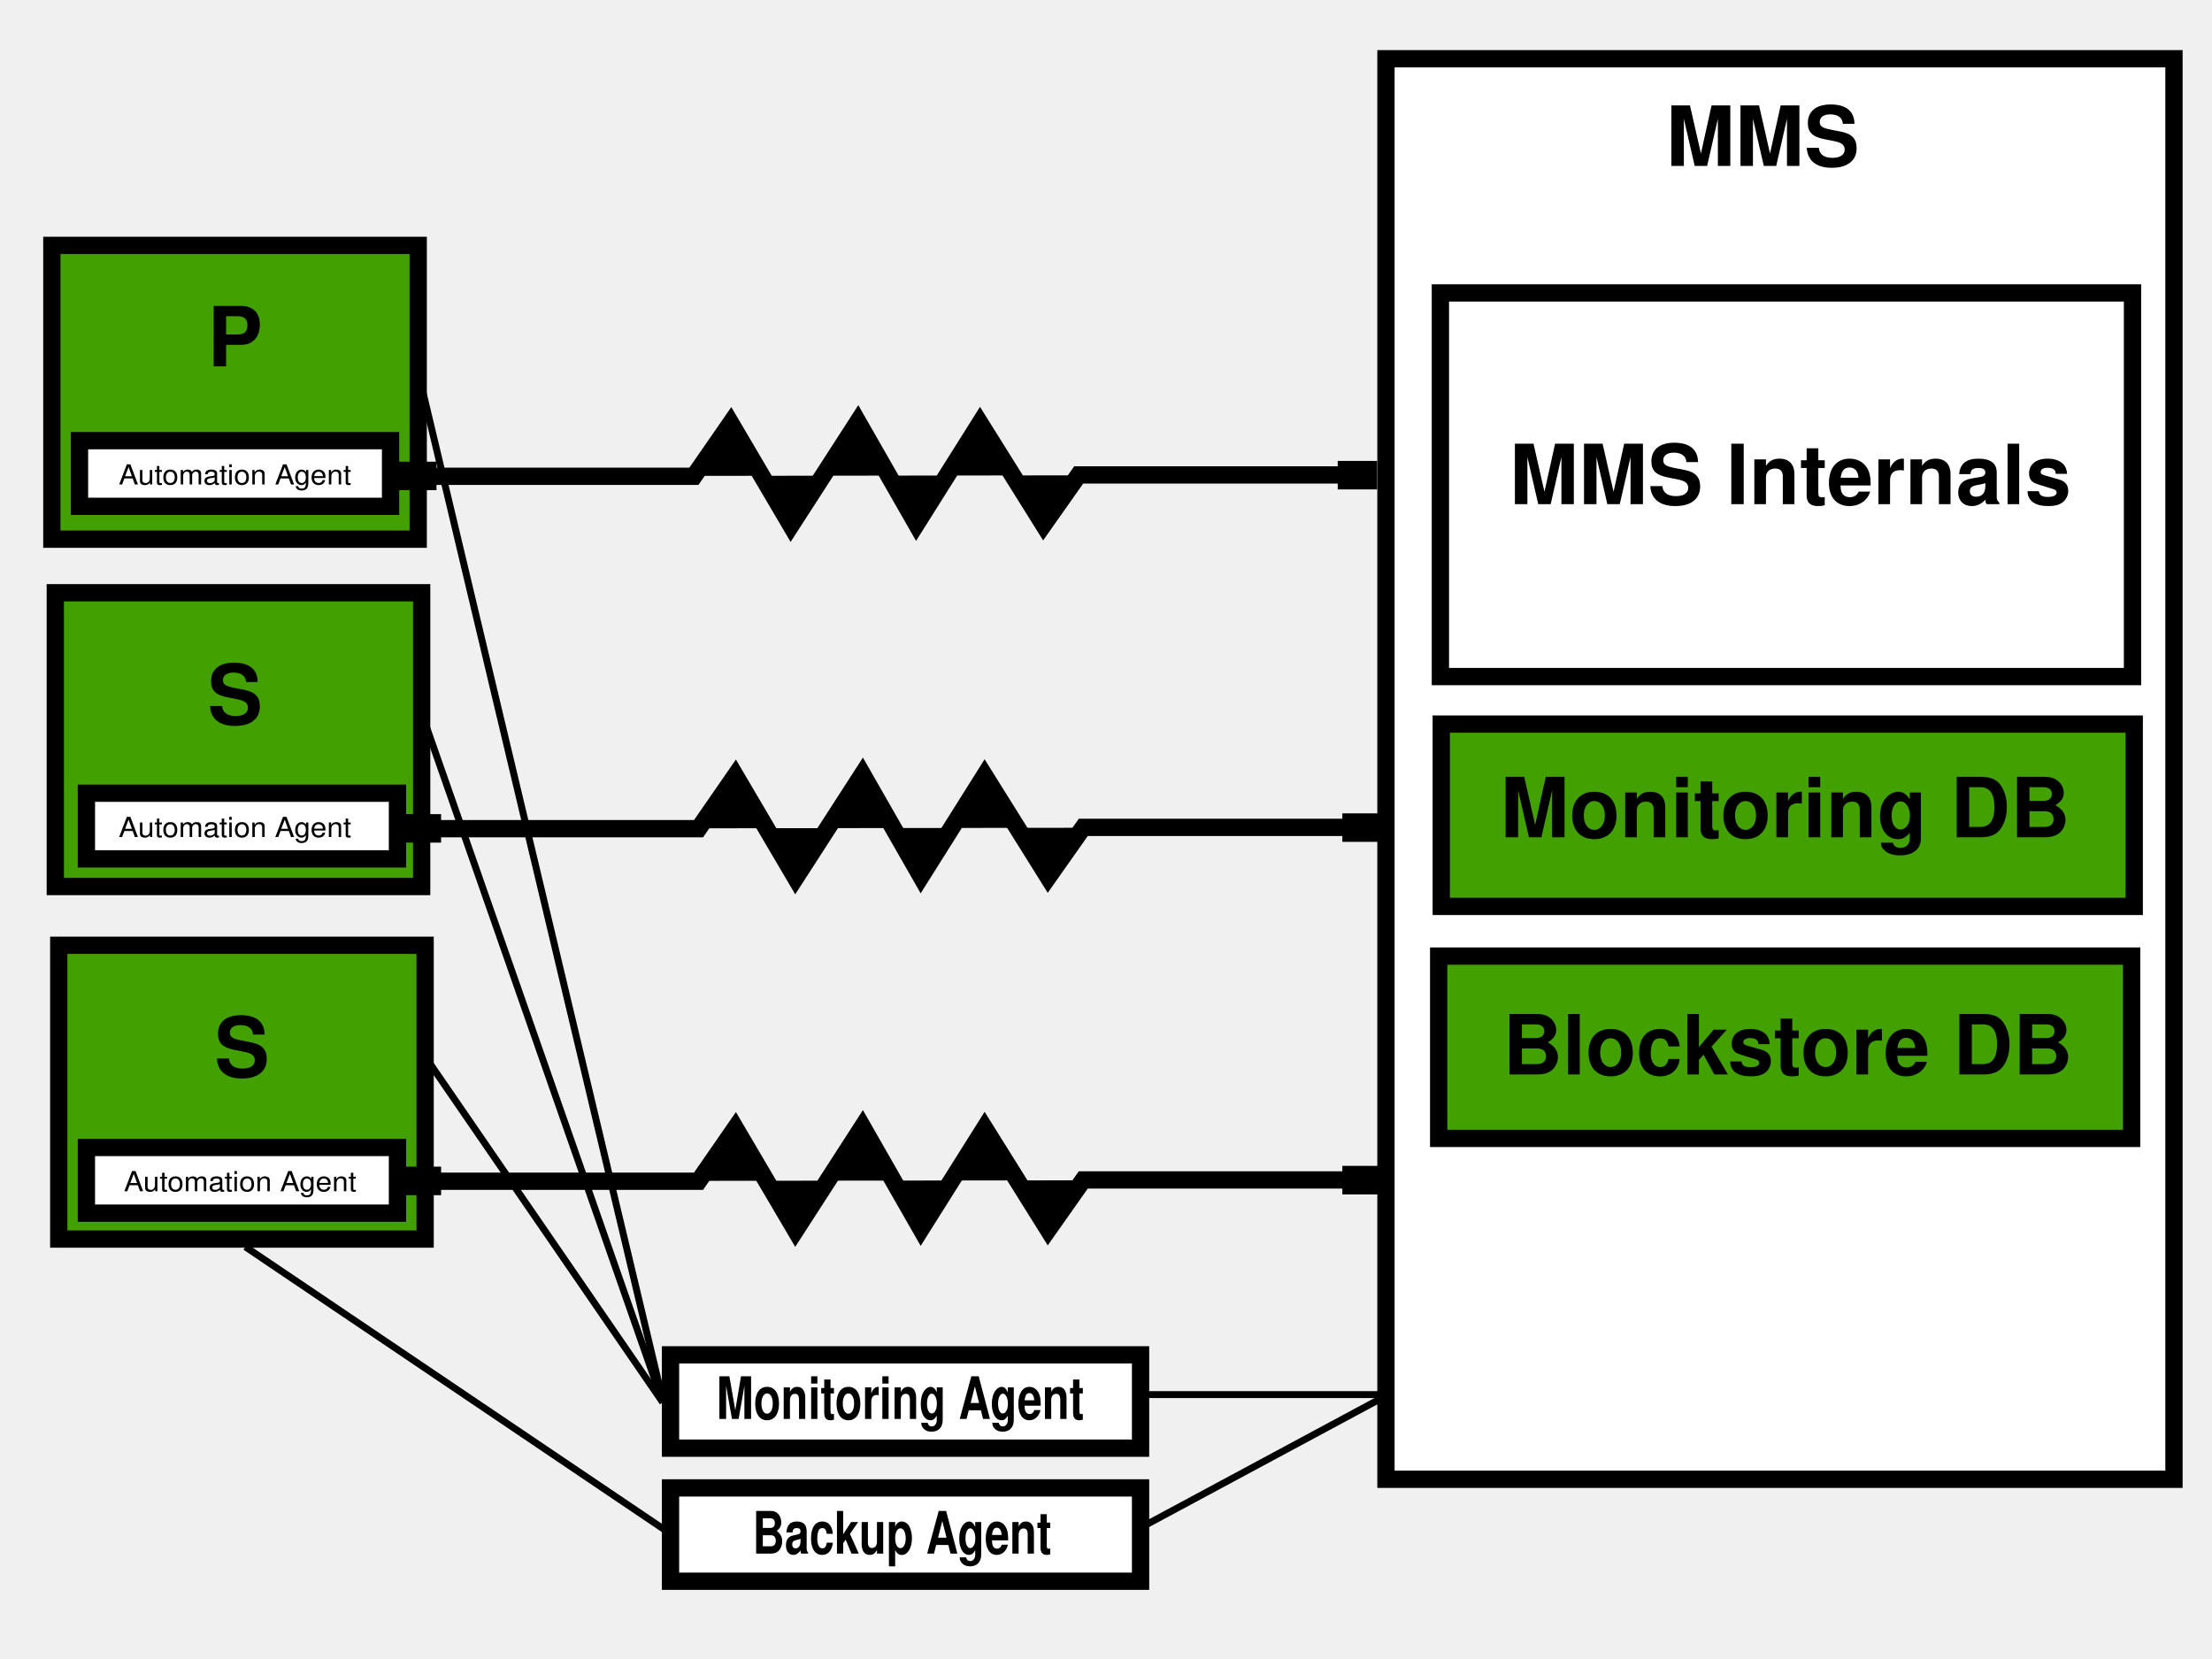
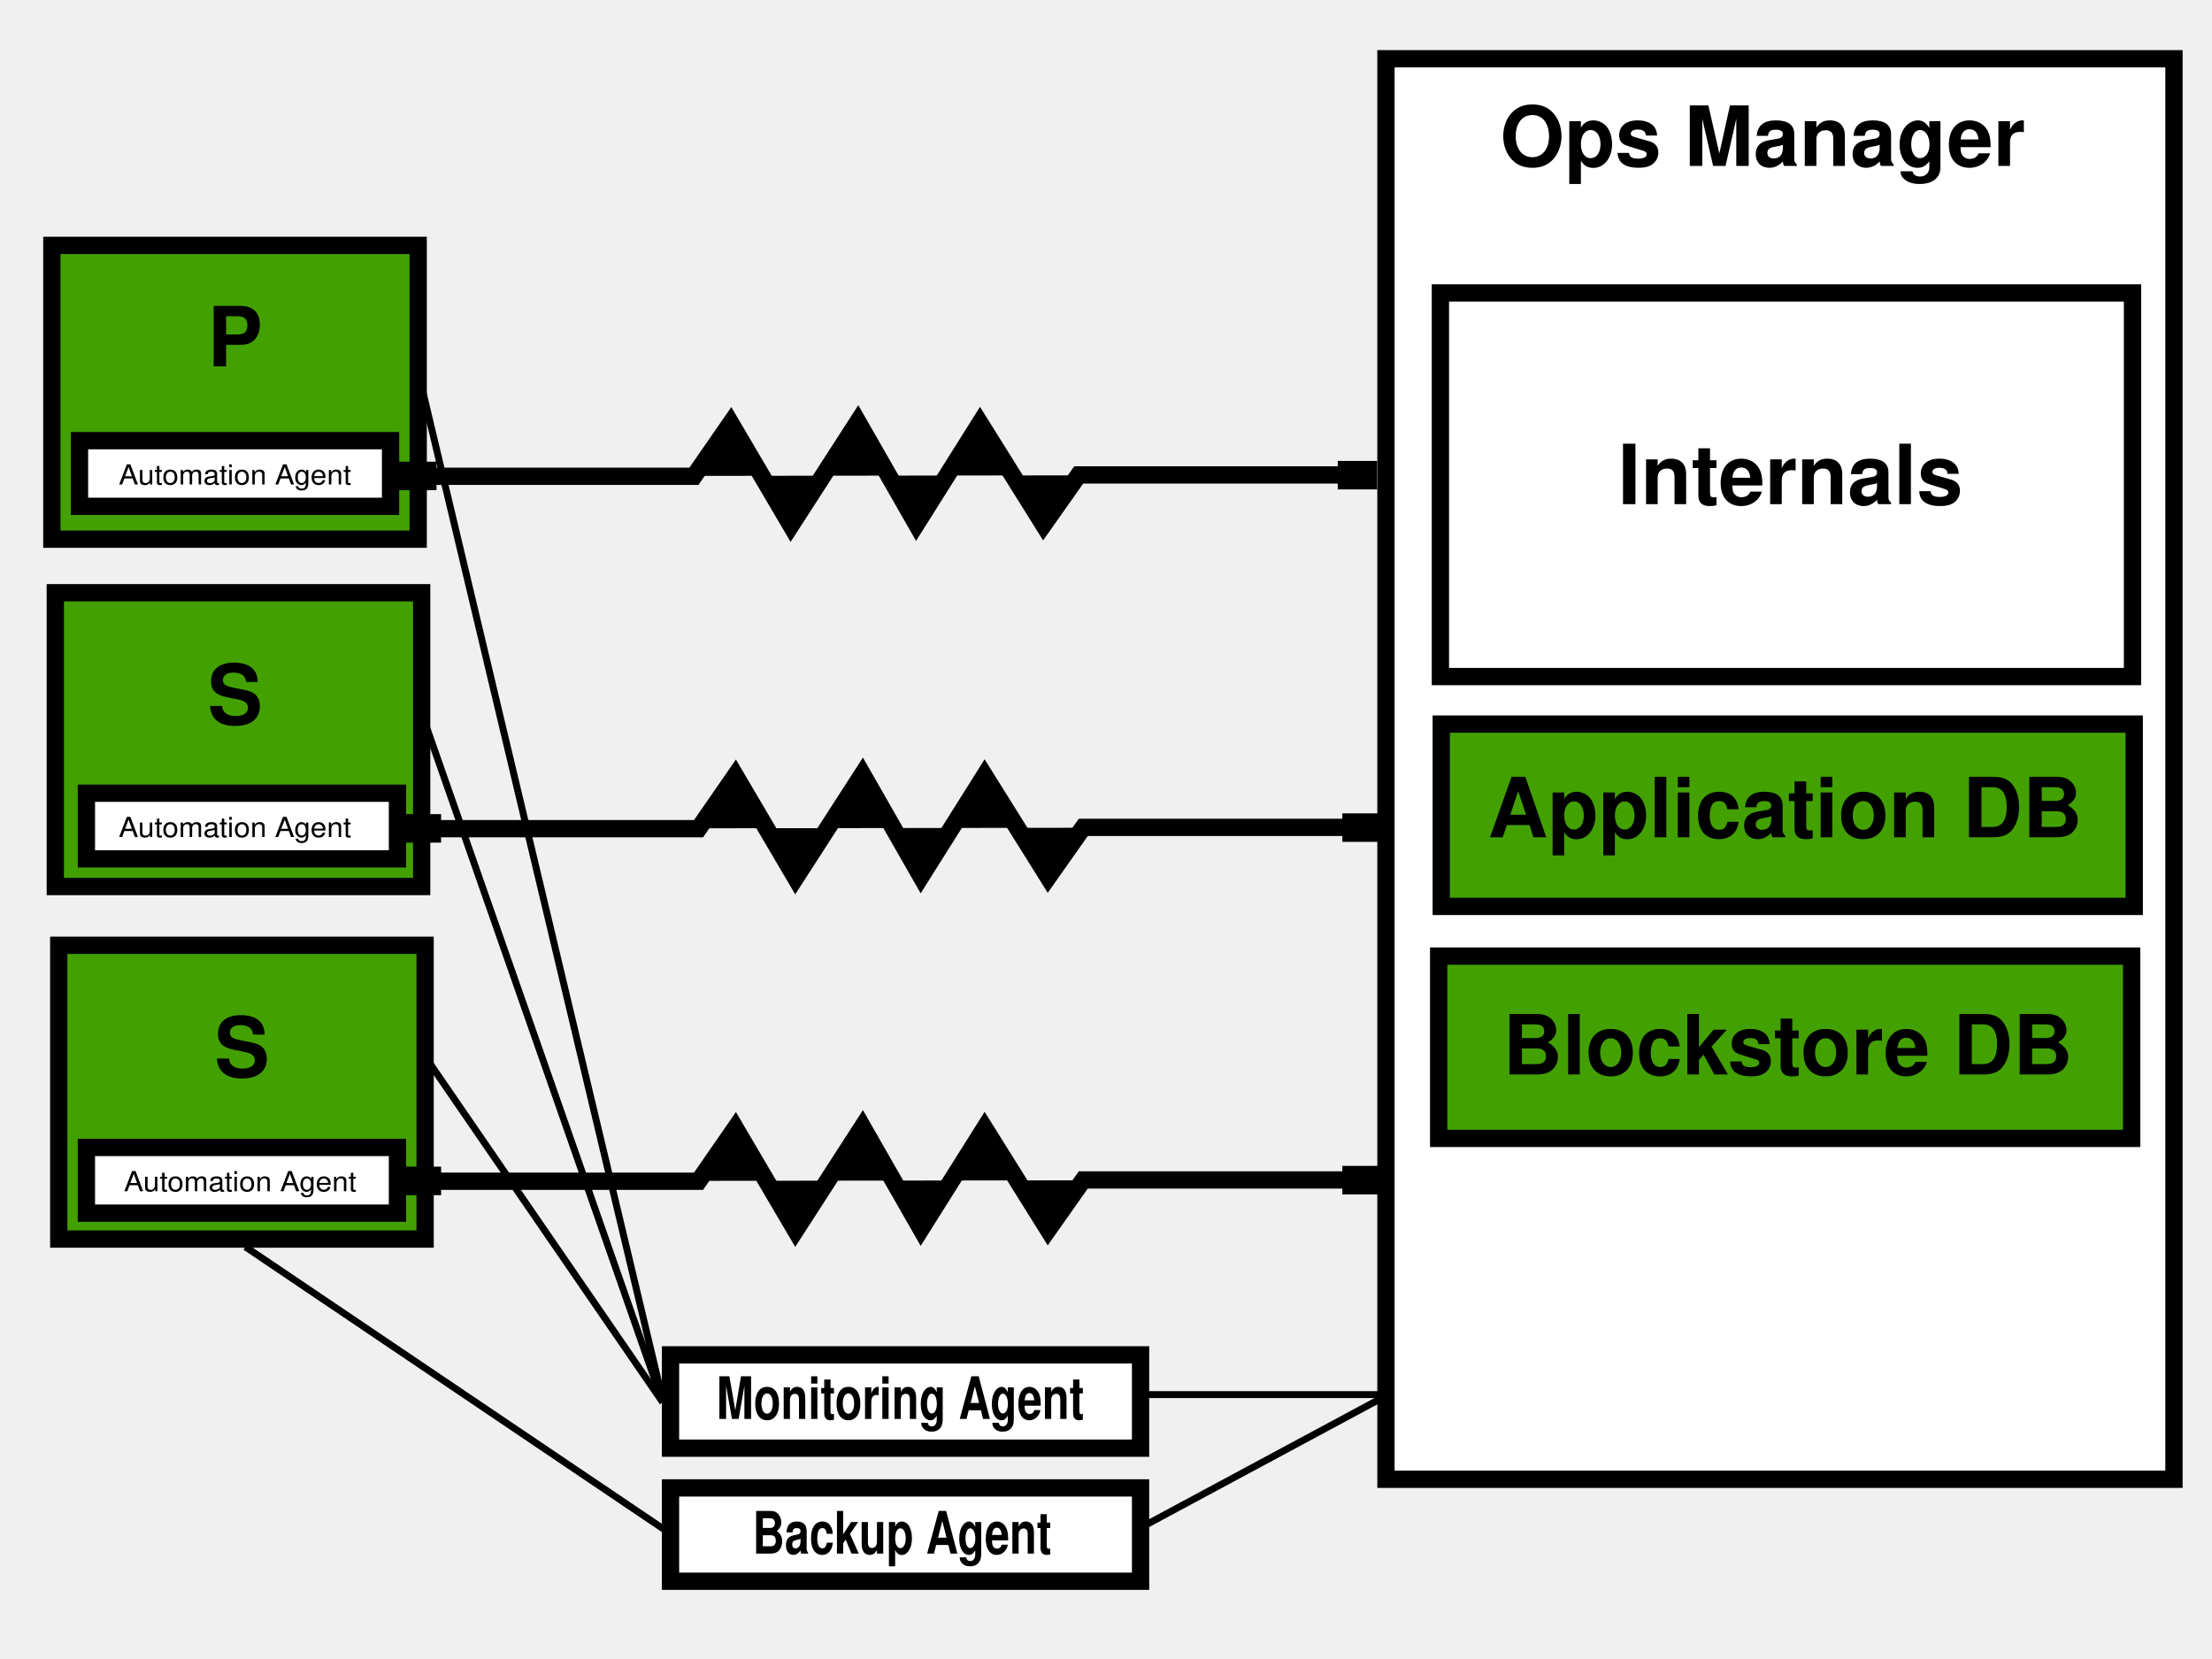
<svg xmlns="http://www.w3.org/2000/svg" width="640" height="480">
  <g>
-     <rect id="svg_3" height="411" width="228" y="17" x="401" stroke-linecap="null" stroke-linejoin="null" stroke-dasharray="null" stroke-width="5" fill="#ffffff" stroke="#000000" />
-     <rect stroke="#000000" id="svg_29" height="52.75" width="200.5" y="209.5" x="417" stroke-linecap="null" stroke-linejoin="null" stroke-dasharray="null" stroke-width="5" fill="#43a001" />
-     <text font-weight="bold" xml:space="preserve" text-anchor="middle" font-family="Helvetica" font-size="24" id="svg_33" y="242.25" x="516.5" stroke-linecap="null" stroke-linejoin="null" stroke-dasharray="null" stroke-width="0" stroke="#000000" fill="#000000">Monitoring DB</text>
-     <rect height="27" width="136" y="392" x="194" stroke-linecap="null" stroke-linejoin="null" stroke-dasharray="null" stroke-width="5" fill="#ffffff" id="svg_1" stroke="#000000" />
-     <rect height="85" width="106" y="171.5" x="16" stroke-linecap="null" stroke-linejoin="null" stroke-dasharray="null" stroke-width="5" fill="#43a001" stroke="#000000" id="svg_8" />
-     <rect height="85" width="106" y="273.5" x="17" stroke-linecap="null" stroke-linejoin="null" stroke-dasharray="null" stroke-width="5" fill="#43a001" stroke="#000000" id="svg_9" />
-     <rect height="19" width="90" y="332" x="25" stroke-linecap="null" stroke-linejoin="null" stroke-dasharray="null" stroke-width="5" fill="#ffffff" id="svg_14" stroke="#000000" />
-     <text style="cursor: move;" fill="#000000" stroke-width="0" stroke-dasharray="null" stroke-linejoin="null" stroke-linecap="null" x="305.127" y="395" id="svg_15" font-size="24" font-family="Helvetica" text-anchor="middle" xml:space="preserve" transform="matrix(0.3553881,0,0,0.3333333,-38.93859,213) " stroke="#000000">Automation Agent</text>
-     <rect id="svg_6" height="85" width="106" y="71" x="15" stroke-linecap="null" stroke-linejoin="null" stroke-dasharray="null" stroke-width="5" fill="#43a001" stroke="#000000" />
-     <text fill="#000000" stroke="#000000" stroke-width="0" stroke-dasharray="null" stroke-linejoin="null" stroke-linecap="null" x="68" y="106" id="svg_11" font-size="24" font-family="Helvetica" text-anchor="middle" xml:space="preserve" font-weight="bold">P</text>
-     <rect id="svg_7" height="0" width="25" y="78" x="35" stroke-linecap="null" stroke-linejoin="null" stroke-dasharray="null" stroke-width="5" stroke="#000000" fill="#43a001" />
-     <text font-family="Helvetica" font-weight="bold" xml:space="preserve" text-anchor="middle" font-size="24" id="svg_20" y="48" x="510" stroke-linecap="null" stroke-linejoin="null" stroke-dasharray="null" stroke-width="0" stroke="#000000" fill="#000000">MMS</text>
-     <text fill="#000000" stroke="#000000" stroke-width="0" stroke-dasharray="null" stroke-linejoin="null" stroke-linecap="null" x="68" y="209.5" font-size="24" font-family="Helvetica" text-anchor="middle" xml:space="preserve" font-weight="bold" id="svg_12">S</text>
-     <text fill="#000000" stroke="#000000" stroke-width="0" stroke-dasharray="null" stroke-linejoin="null" stroke-linecap="null" x="70" y="311.5" font-size="24" font-family="Helvetica" text-anchor="middle" xml:space="preserve" font-weight="bold" id="svg_13">S</text>
-     <text fill="#000000" stroke-width="0" stroke-dasharray="null" stroke-linejoin="null" stroke-linecap="null" x="356.024" y="450.858" font-size="24" font-family="Helvetica" text-anchor="middle" xml:space="preserve" transform="matrix(0.5378503,0,0,0.7049353,69.01489,92.7163) " stroke="#000000" font-weight="bold" id="svg_10">Monitoring Agent</text>
-     <path fill="#000000" stroke-width="5" stroke-dasharray="null" stroke-linejoin="null" stroke-linecap="null" d="m125.145,239.769l76.961,0l10.647,-15.384l17.426,29.615l19.361,-30l16.94,29.615l18.393,-29.23l18.393,29.423l10.163,-14.423l77.445,0m-272.149,-1.336l6.398,0l0,3.25l-6.398,0l0,-3.25zm272.155,-0.221l6.396,0l0,3.25l-6.396,0l0,-3.25z" stroke="#000000" id="svg_30" />
-     <rect height="19" width="90" y="229.5" x="25" stroke-linecap="null" stroke-linejoin="null" stroke-dasharray="null" stroke-width="5" fill="#ffffff" stroke="#000000" id="svg_16" />
-     <path fill="#000000" stroke-width="5" stroke-dasharray="null" stroke-linejoin="null" stroke-linecap="null" d="m123.811,137.801l76.961,0l10.647,-15.384l17.426,29.615l19.361,-30l16.94,29.615l18.393,-29.23l18.393,29.423l10.163,-14.423l77.445,0m-272.149,-1.336l6.398,0l0,3.25l-6.398,0l0,-3.25zm272.155,-0.221l6.396,0l0,3.25l-6.396,0l0,-3.25z" id="svg_28" stroke="#000000" />
-     <rect height="19" width="90" y="127.5" x="23" stroke-linecap="null" stroke-linejoin="null" stroke-dasharray="null" stroke-width="5" fill="#ffffff" stroke="#000000" id="svg_17" />
-     <text fill="#000000" stroke-width="0" stroke-dasharray="null" stroke-linejoin="null" stroke-linecap="null" x="300.909" y="87.531" font-size="24" font-family="Helvetica" text-anchor="middle" xml:space="preserve" transform="matrix(0.3553881,0,0,0.3333333,-38.93859,213) " stroke="#000000" id="svg_21">Automation Agent</text>
-     <text fill="#000000" stroke-width="0" stroke-dasharray="null" stroke-linejoin="null" stroke-linecap="null" x="300.909" y="-218.469" font-size="24" font-family="Helvetica" text-anchor="middle" xml:space="preserve" transform="matrix(0.3553881,0,0,0.3333333,-38.93859,213) " stroke="#000000" id="svg_22">Automation Agent</text>
-     <rect height="27" width="136" y="430.5" x="194" stroke-linecap="null" stroke-linejoin="null" stroke-dasharray="null" stroke-width="5" fill="#ffffff" stroke="#000000" id="svg_23" />
-     <text fill="#000000" stroke-width="0" stroke-dasharray="null" stroke-linejoin="null" stroke-linecap="null" x="356.949" y="506.123" font-size="24" font-family="Helvetica" text-anchor="middle" xml:space="preserve" transform="matrix(0.5378503,0,0,0.7049353,69.01489,92.7163) " stroke="#000000" font-weight="bold" id="svg_24">Backup Agent</text>
-     <path fill="#000000" stroke-width="5" stroke-dasharray="null" stroke-linejoin="null" stroke-linecap="null" d="m125.145,341.769l76.961,0l10.647,-15.384l17.426,29.615l19.361,-30l16.94,29.615l18.393,-29.23l18.393,29.423l10.163,-14.423l77.445,0m-272.149,-1.336l6.398,0l0,3.25l-6.398,0l0,-3.25zm272.155,-0.221l6.396,0l0,3.25l-6.396,0l0,-3.25z" stroke="#000000" id="svg_31" />
-     <rect id="svg_19" height="111" width="200.25" y="84.75" x="416.75" stroke-linecap="null" stroke-linejoin="null" stroke-dasharray="null" stroke-width="5" stroke="#000000" fill="#ffffff" />
-     <rect id="svg_32" stroke="#000000" height="52.75" width="200.5" y="276.625" x="416.25" stroke-linecap="null" stroke-linejoin="null" stroke-dasharray="null" stroke-width="5" fill="#43a001" />
-     <text id="svg_34" font-weight="bold" xml:space="preserve" text-anchor="middle" font-family="Helvetica" font-size="24" y="310.875" x="517.25" stroke-linecap="null" stroke-linejoin="null" stroke-dasharray="null" stroke-width="0" stroke="#000000" fill="#000000">Blockstore DB</text>
-     <text id="svg_35" font-weight="bold" xml:space="preserve" text-anchor="middle" font-family="Helvetica" font-size="24" y="145.875" x="518" stroke-linecap="null" stroke-linejoin="null" stroke-dasharray="null" stroke-width="0" stroke="#000000" fill="#000000">MMS Internals</text>
-     <line id="svg_39" y2="405" x2="191.75" y1="108.75" x1="121.25" stroke-linecap="null" stroke-linejoin="null" stroke-dasharray="null" stroke-width="2" stroke="#000000" fill="none" />
-     <line id="svg_40" y2="403.5" x2="399.5" y1="403.5" x1="332" stroke-linecap="null" stroke-linejoin="null" stroke-dasharray="null" stroke-width="2" stroke="#000000" fill="none" />
-     <line id="svg_41" y2="208.5" x2="122.75" y1="405.75" x1="191.75" stroke-linecap="null" stroke-linejoin="null" stroke-dasharray="null" stroke-width="2" stroke="#000000" fill="none" />
-     <line id="svg_42" y2="307.5" x2="124.25" y1="405.75" x1="191.75" stroke-linecap="null" stroke-linejoin="null" stroke-dasharray="null" stroke-width="2" stroke="#000000" fill="none" />
-     <line id="svg_43" y2="404.25" x2="400.25" y1="441.75" x1="330.5" stroke-linecap="null" stroke-linejoin="null" stroke-dasharray="null" stroke-width="2" stroke="#000000" fill="none" />
-     <line id="svg_44" y2="360.75" x2="71" y1="443.25" x1="193.25" stroke-linecap="null" stroke-linejoin="null" stroke-dasharray="null" stroke-width="2" stroke="#000000" fill="none" />
+     <rect stroke="#000000" fill="#ffffff" stroke-width="5" stroke-dasharray="null" stroke-linejoin="null" stroke-linecap="null" x="401" y="17" width="228" height="411" id="svg_3" />
+     <rect fill="#43a001" stroke-width="5" stroke-dasharray="null" stroke-linejoin="null" stroke-linecap="null" x="417" y="209.5" width="200.5" height="52.75" id="svg_29" stroke="#000000" />
+     <text fill="#000000" stroke="#000000" stroke-width="0" stroke-dasharray="null" stroke-linejoin="null" stroke-linecap="null" x="516.5" y="242.25" id="svg_33" font-size="24" font-family="Helvetica" text-anchor="middle" xml:space="preserve" font-weight="bold">Application DB</text>
+     <rect stroke="#000000" id="svg_1" fill="#ffffff" stroke-width="5" stroke-dasharray="null" stroke-linejoin="null" stroke-linecap="null" x="194" y="392" width="136" height="27" />
+     <rect id="svg_8" stroke="#000000" fill="#43a001" stroke-width="5" stroke-dasharray="null" stroke-linejoin="null" stroke-linecap="null" x="16" y="171.5" width="106" height="85" />
+     <rect id="svg_9" stroke="#000000" fill="#43a001" stroke-width="5" stroke-dasharray="null" stroke-linejoin="null" stroke-linecap="null" x="17" y="273.5" width="106" height="85" />
+     <rect stroke="#000000" id="svg_14" fill="#ffffff" stroke-width="5" stroke-dasharray="null" stroke-linejoin="null" stroke-linecap="null" x="25" y="332" width="90" height="19" />
+     <text stroke="#000000" transform="matrix(0.3553881,0,0,0.3333333,-38.93859,213) " xml:space="preserve" text-anchor="middle" font-family="Helvetica" font-size="24" id="svg_15" y="395" x="305.127" stroke-linecap="null" stroke-linejoin="null" stroke-dasharray="null" stroke-width="0" fill="#000000">Automation Agent</text>
+     <rect stroke="#000000" fill="#43a001" stroke-width="5" stroke-dasharray="null" stroke-linejoin="null" stroke-linecap="null" x="15" y="71" width="106" height="85" id="svg_6" />
+     <text font-weight="bold" xml:space="preserve" text-anchor="middle" font-family="Helvetica" font-size="24" id="svg_11" y="106" x="68" stroke-linecap="null" stroke-linejoin="null" stroke-dasharray="null" stroke-width="0" stroke="#000000" fill="#000000">P</text>
+     <rect fill="#43a001" stroke="#000000" stroke-width="5" stroke-dasharray="null" stroke-linejoin="null" stroke-linecap="null" x="35" y="78" width="25" height="0" id="svg_7" />
+     <text style="cursor: move;" fill="#000000" stroke="#000000" stroke-width="0" stroke-dasharray="null" stroke-linejoin="null" stroke-linecap="null" x="510" y="48" id="svg_20" font-size="24" text-anchor="middle" xml:space="preserve" font-weight="bold" font-family="Helvetica">Ops Manager</text>
+     <text id="svg_12" font-weight="bold" xml:space="preserve" text-anchor="middle" font-family="Helvetica" font-size="24" y="209.5" x="68" stroke-linecap="null" stroke-linejoin="null" stroke-dasharray="null" stroke-width="0" stroke="#000000" fill="#000000">S</text>
+     <text id="svg_13" font-weight="bold" xml:space="preserve" text-anchor="middle" font-family="Helvetica" font-size="24" y="311.5" x="70" stroke-linecap="null" stroke-linejoin="null" stroke-dasharray="null" stroke-width="0" stroke="#000000" fill="#000000">S</text>
+     <text id="svg_10" font-weight="bold" stroke="#000000" transform="matrix(0.5378503,0,0,0.7049353,69.01489,92.7163) " xml:space="preserve" text-anchor="middle" font-family="Helvetica" font-size="24" y="450.858" x="356.024" stroke-linecap="null" stroke-linejoin="null" stroke-dasharray="null" stroke-width="0" fill="#000000">Monitoring Agent</text>
+     <path id="svg_30" stroke="#000000" d="m125.145,239.769l76.961,0l10.647,-15.384l17.426,29.615l19.361,-30l16.94,29.615l18.393,-29.23l18.393,29.423l10.163,-14.423l77.445,0m-272.149,-1.336l6.398,0l0,3.25l-6.398,0l0,-3.25zm272.155,-0.221l6.396,0l0,3.25l-6.396,0l0,-3.25z" stroke-linecap="null" stroke-linejoin="null" stroke-dasharray="null" stroke-width="5" fill="#000000" />
+     <rect id="svg_16" stroke="#000000" fill="#ffffff" stroke-width="5" stroke-dasharray="null" stroke-linejoin="null" stroke-linecap="null" x="25" y="229.5" width="90" height="19" />
+     <path stroke="#000000" id="svg_28" d="m123.811,137.801l76.961,0l10.647,-15.384l17.426,29.615l19.361,-30l16.94,29.615l18.393,-29.23l18.393,29.423l10.163,-14.423l77.445,0m-272.149,-1.336l6.398,0l0,3.25l-6.398,0l0,-3.25zm272.155,-0.221l6.396,0l0,3.25l-6.396,0l0,-3.25z" stroke-linecap="null" stroke-linejoin="null" stroke-dasharray="null" stroke-width="5" fill="#000000" />
+     <rect id="svg_17" stroke="#000000" fill="#ffffff" stroke-width="5" stroke-dasharray="null" stroke-linejoin="null" stroke-linecap="null" x="23" y="127.5" width="90" height="19" />
+     <text id="svg_21" stroke="#000000" transform="matrix(0.3553881,0,0,0.3333333,-38.93859,213) " xml:space="preserve" text-anchor="middle" font-family="Helvetica" font-size="24" y="87.531" x="300.909" stroke-linecap="null" stroke-linejoin="null" stroke-dasharray="null" stroke-width="0" fill="#000000">Automation Agent</text>
+     <text id="svg_22" stroke="#000000" transform="matrix(0.3553881,0,0,0.3333333,-38.93859,213) " xml:space="preserve" text-anchor="middle" font-family="Helvetica" font-size="24" y="-218.469" x="300.909" stroke-linecap="null" stroke-linejoin="null" stroke-dasharray="null" stroke-width="0" fill="#000000">Automation Agent</text>
+     <rect id="svg_23" stroke="#000000" fill="#ffffff" stroke-width="5" stroke-dasharray="null" stroke-linejoin="null" stroke-linecap="null" x="194" y="430.5" width="136" height="27" />
+     <text id="svg_24" font-weight="bold" stroke="#000000" transform="matrix(0.5378503,0,0,0.7049353,69.01489,92.7163) " xml:space="preserve" text-anchor="middle" font-family="Helvetica" font-size="24" y="506.123" x="356.949" stroke-linecap="null" stroke-linejoin="null" stroke-dasharray="null" stroke-width="0" fill="#000000">Backup Agent</text>
+     <path id="svg_31" stroke="#000000" d="m125.145,341.769l76.961,0l10.647,-15.384l17.426,29.615l19.361,-30l16.94,29.615l18.393,-29.23l18.393,29.423l10.163,-14.423l77.445,0m-272.149,-1.336l6.398,0l0,3.25l-6.398,0l0,-3.25zm272.155,-0.221l6.396,0l0,3.25l-6.396,0l0,-3.25z" stroke-linecap="null" stroke-linejoin="null" stroke-dasharray="null" stroke-width="5" fill="#000000" />
+     <rect fill="#ffffff" stroke="#000000" stroke-width="5" stroke-dasharray="null" stroke-linejoin="null" stroke-linecap="null" x="416.75" y="84.75" width="200.25" height="111" id="svg_19" />
+     <rect fill="#43a001" stroke-width="5" stroke-dasharray="null" stroke-linejoin="null" stroke-linecap="null" x="416.25" y="276.625" width="200.5" height="52.75" stroke="#000000" id="svg_32" />
+     <text fill="#000000" stroke="#000000" stroke-width="0" stroke-dasharray="null" stroke-linejoin="null" stroke-linecap="null" x="517.25" y="310.875" font-size="24" font-family="Helvetica" text-anchor="middle" xml:space="preserve" font-weight="bold" id="svg_34">Blockstore DB</text>
+     <text style="cursor: move;" fill="#000000" stroke="#000000" stroke-width="0" stroke-dasharray="null" stroke-linejoin="null" stroke-linecap="null" x="518" y="145.875" font-size="24" font-family="Helvetica" text-anchor="middle" xml:space="preserve" font-weight="bold" id="svg_35">Internals</text>
+     <line fill="none" stroke="#000000" stroke-width="2" stroke-dasharray="null" stroke-linejoin="null" stroke-linecap="null" x1="121.25" y1="108.75" x2="191.75" y2="405" id="svg_39" />
+     <line fill="none" stroke="#000000" stroke-width="2" stroke-dasharray="null" stroke-linejoin="null" stroke-linecap="null" x1="332" y1="403.5" x2="399.5" y2="403.5" id="svg_40" />
+     <line fill="none" stroke="#000000" stroke-width="2" stroke-dasharray="null" stroke-linejoin="null" stroke-linecap="null" x1="191.75" y1="405.75" x2="122.75" y2="208.5" id="svg_41" />
+     <line fill="none" stroke="#000000" stroke-width="2" stroke-dasharray="null" stroke-linejoin="null" stroke-linecap="null" x1="191.75" y1="405.75" x2="124.25" y2="307.5" id="svg_42" />
+     <line fill="none" stroke="#000000" stroke-width="2" stroke-dasharray="null" stroke-linejoin="null" stroke-linecap="null" x1="330.5" y1="441.75" x2="400.25" y2="404.25" id="svg_43" />
+     <line fill="none" stroke="#000000" stroke-width="2" stroke-dasharray="null" stroke-linejoin="null" stroke-linecap="null" x1="193.25" y1="443.25" x2="71" y2="360.75" id="svg_44" />
  </g>
</svg>
